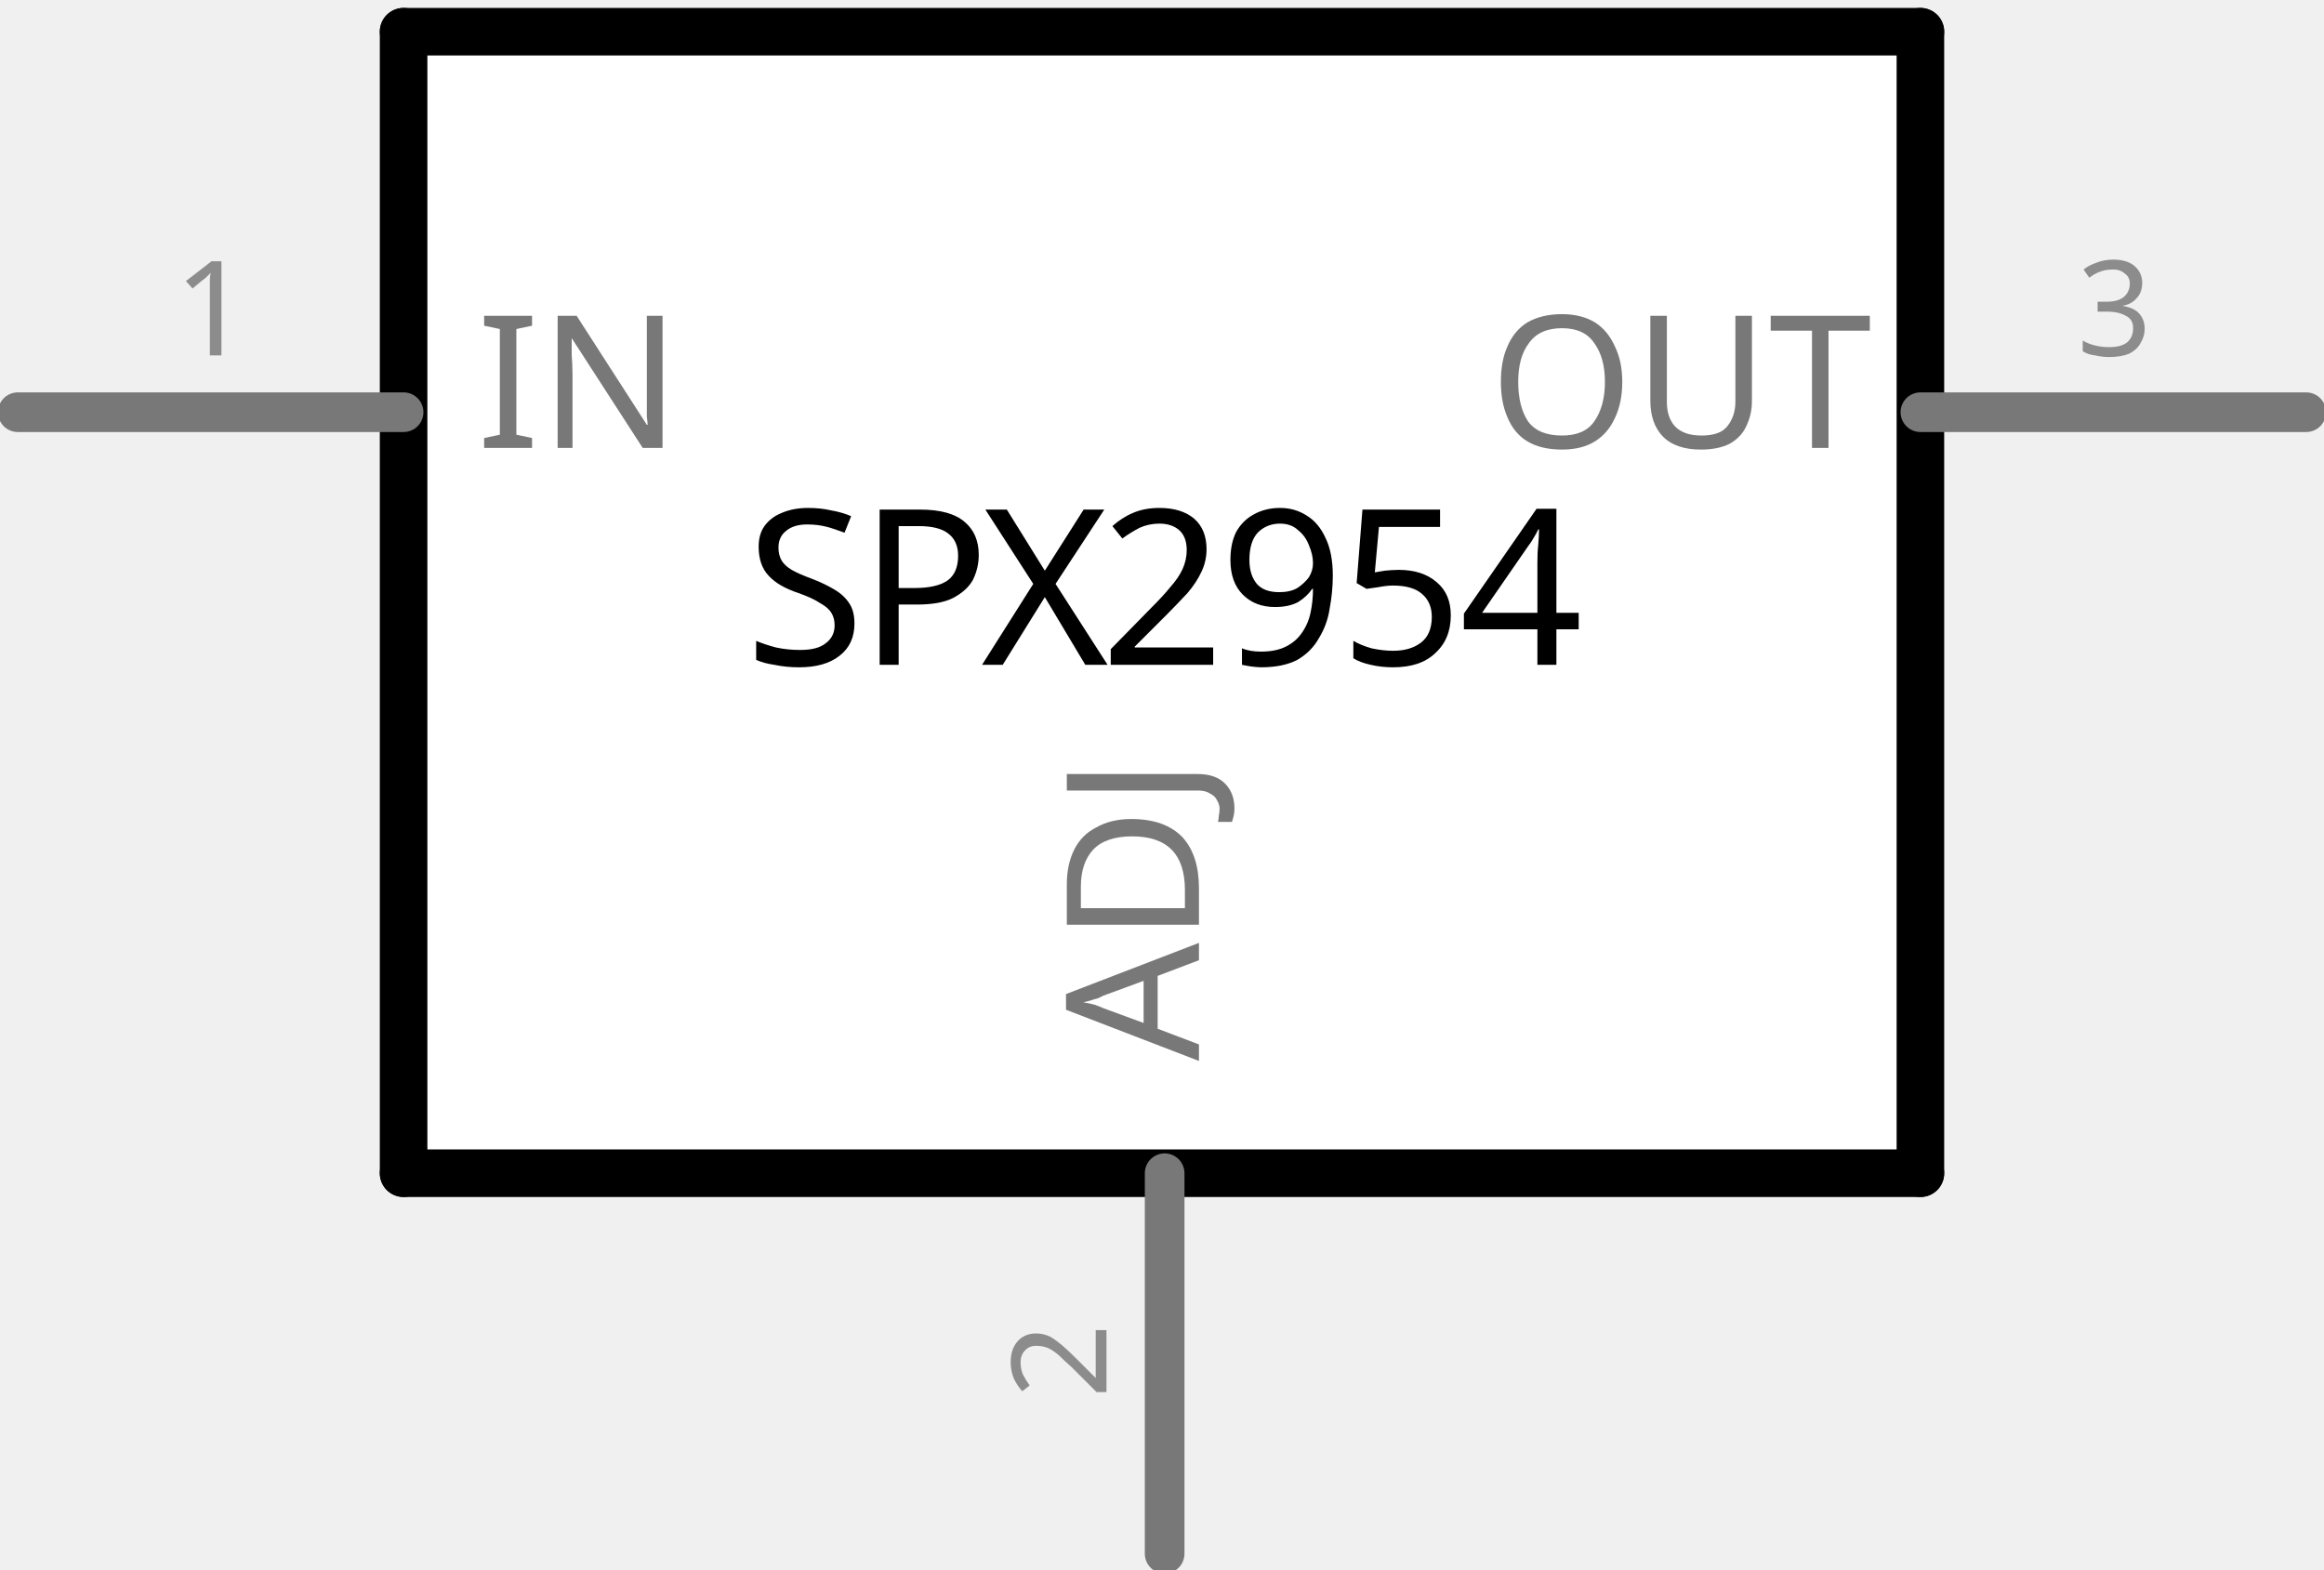
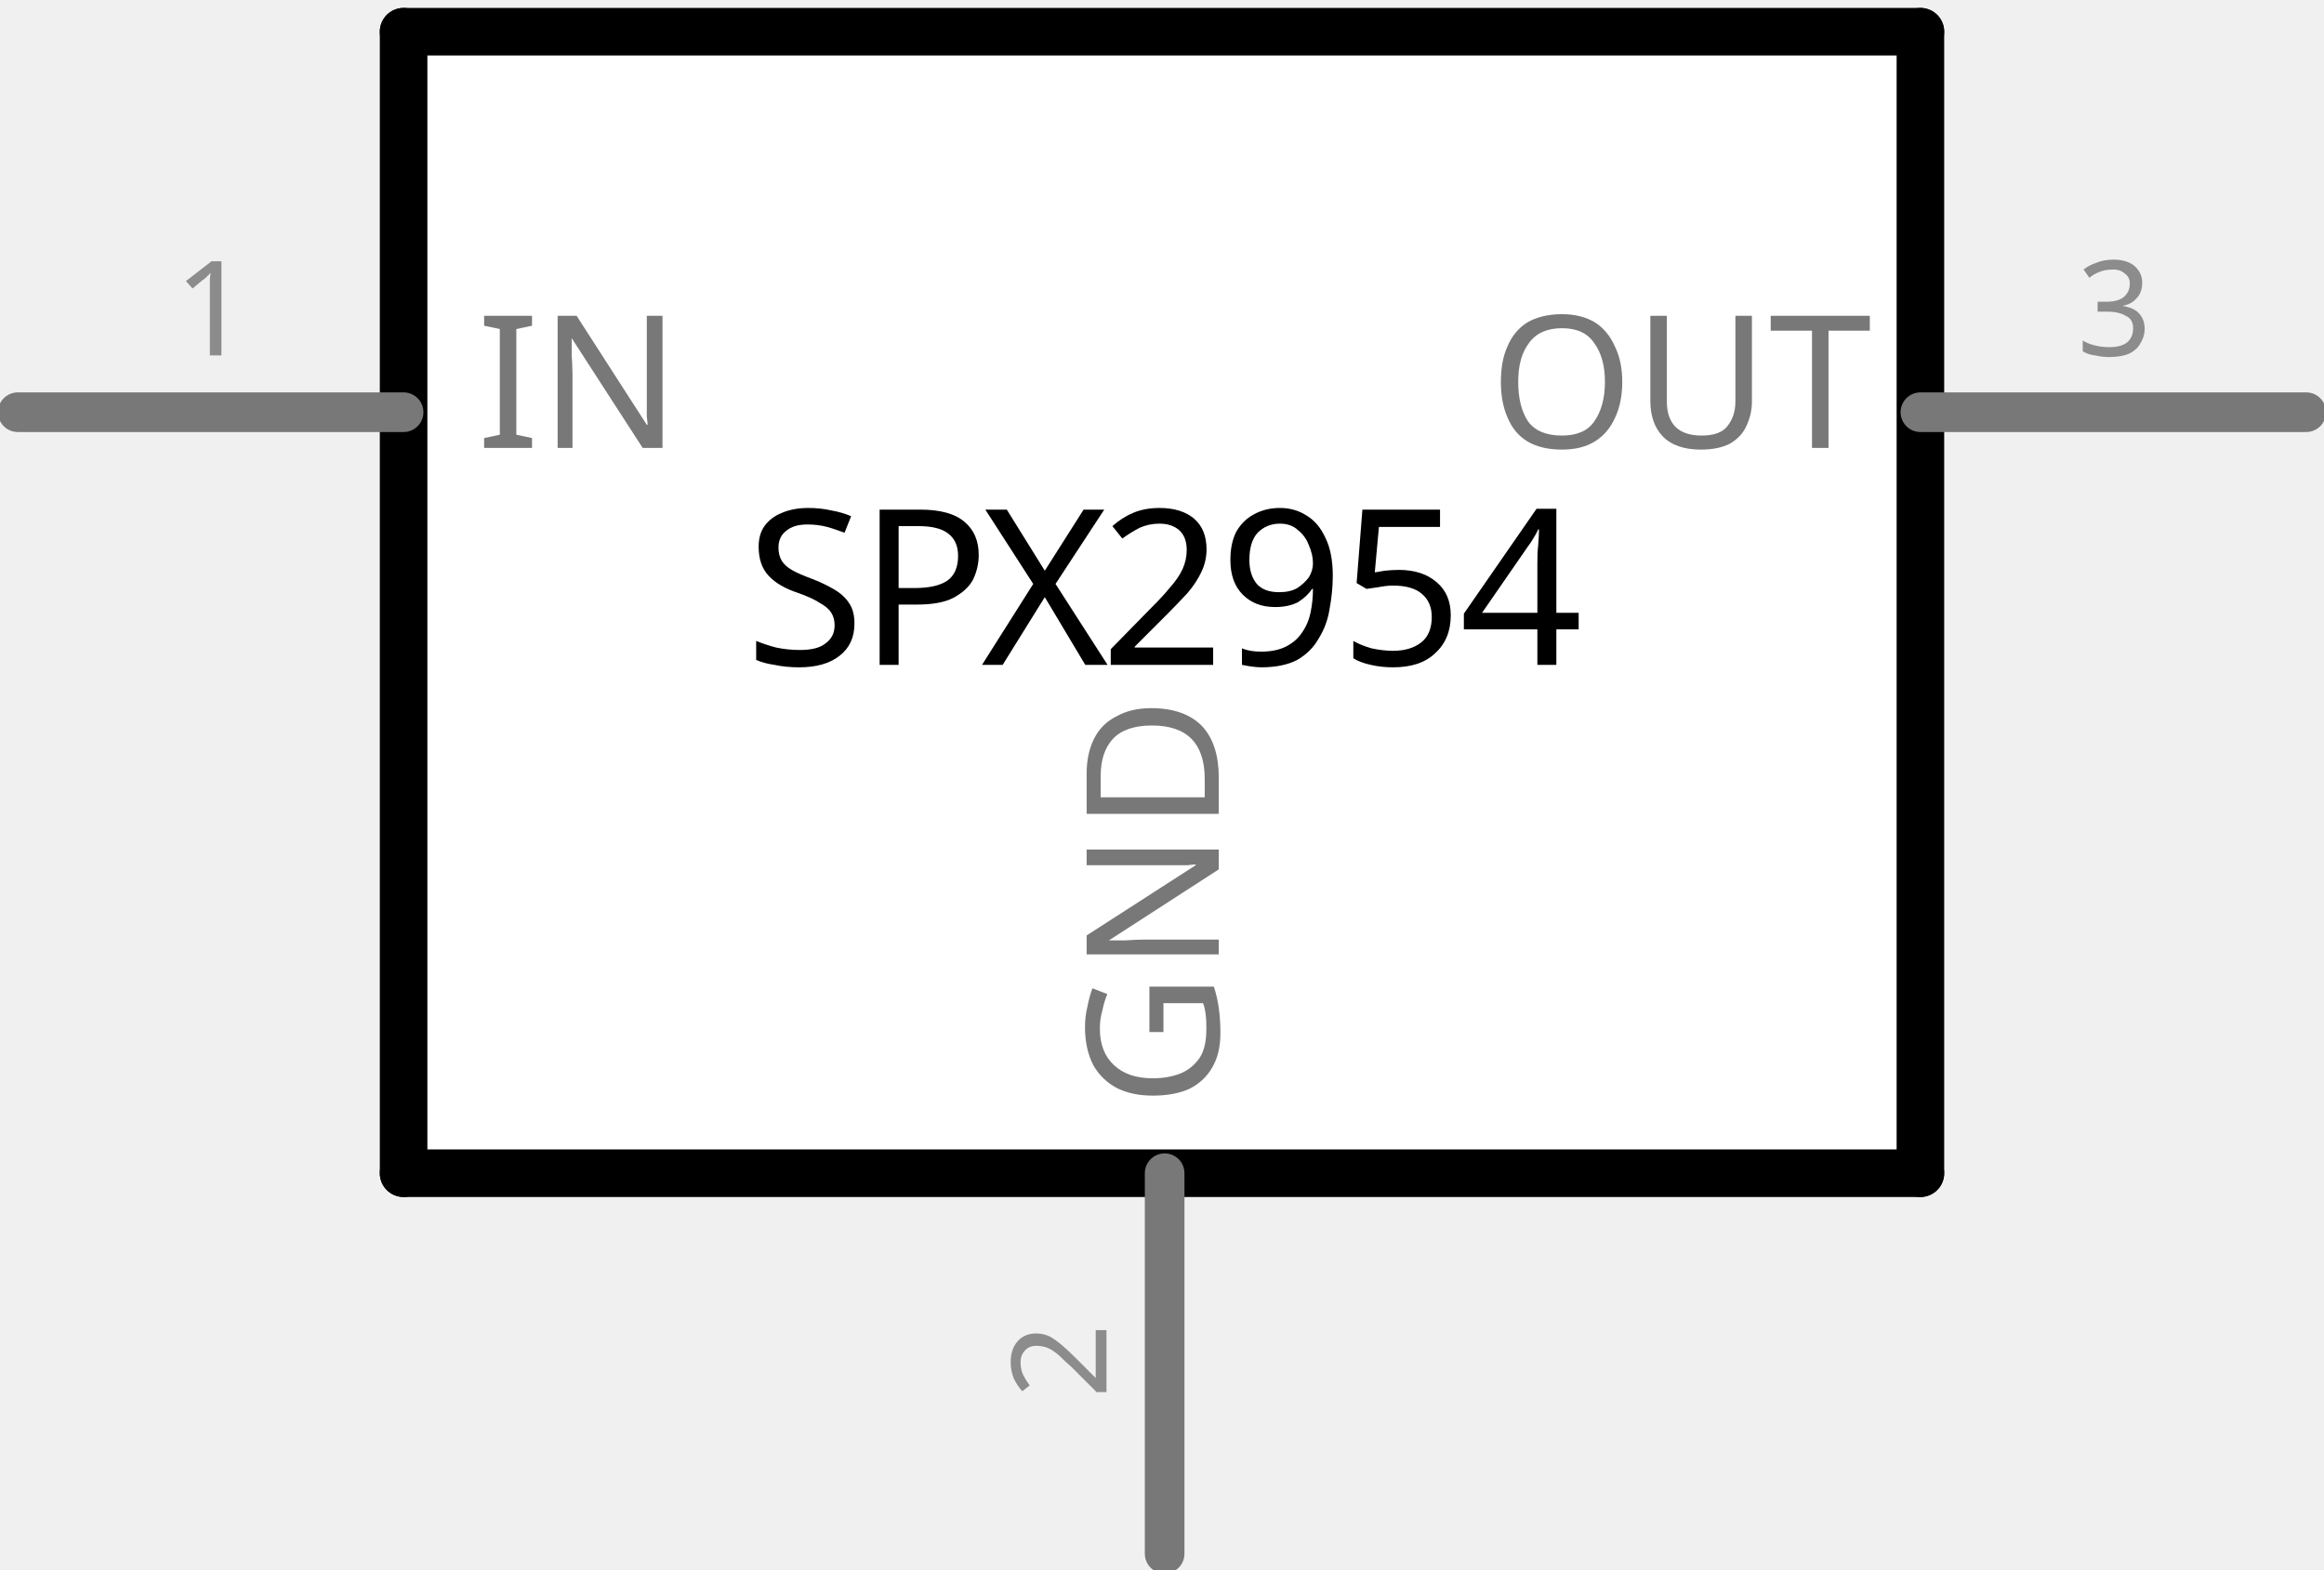
<svg xmlns="http://www.w3.org/2000/svg" version="1.2" baseProfile="tiny" id="schematic" x="0px" y="0px" width="0.61in" height="0.412in" viewBox="0 0 43.9 29.7" xml:space="preserve">
  <rect x="7.6" y="0.6" fill="#FFFFFF" width="28.8" height="21.6" />
-   <text transform="matrix(1 0 0 1 14.0682 12.5801)" font-family="'DroidSans'" font-size="4.11px">S</text>
-   <text transform="matrix(1 0 0 1 16.2015 12.5801)" font-family="'DroidSans'" font-size="4.11px">P</text>
-   <text transform="matrix(1 0 0 1 18.5297 12.5801)" font-family="'DroidSans'" font-size="4.11px">X</text>
-   <text transform="matrix(1 0 0 1 20.7772 12.5801)" font-family="'DroidSans'" font-size="4.11px">2</text>
-   <text transform="matrix(1 0 0 1 23.0414 12.5801)" font-family="'DroidSans'" font-size="4.11px">9</text>
-   <text transform="matrix(1 0 0 1 25.3051 12.5801)" font-family="'DroidSans'" font-size="4.11px">5</text>
-   <text transform="matrix(1 0 0 1 27.5687 12.5801)" font-family="'DroidSans'" font-size="4.11px">4</text>
+   <text transform="matrix(1 0 0 1 14.0681 12.5806)" font-family="'DroidSans'" font-size="4.11">S</text>
+   <text transform="matrix(1 0 0 1 16.2009 12.5806)" font-family="'DroidSans'" font-size="4.11">P</text>
+   <text transform="matrix(1 0 0 1 18.5291 12.5806)" font-family="'DroidSans'" font-size="4.11">X</text>
+   <text transform="matrix(1 0 0 1 20.7771 12.5806)" font-family="'DroidSans'" font-size="4.11">2</text>
+   <text transform="matrix(1 0 0 1 23.0408 12.5806)" font-family="'DroidSans'" font-size="4.11">9</text>
+   <text transform="matrix(1 0 0 1 25.3044 12.5806)" font-family="'DroidSans'" font-size="4.11">5</text>
+   <text transform="matrix(1 0 0 1 27.5681 12.5806)" font-family="'DroidSans'" font-size="4.11">4</text>
  <line fill="none" stroke="#000000" stroke-width="0.9" stroke-linecap="round" x1="7.6" y1="22.2" x2="36.3" y2="22.2" />
  <line fill="none" stroke="#000000" stroke-width="0.9" stroke-linecap="round" x1="36.3" y1="22.2" x2="36.3" y2="0.6" />
  <line fill="none" stroke="#000000" stroke-width="0.9" stroke-linecap="round" x1="36.3" y1="0.6" x2="7.6" y2="0.6" />
  <line fill="none" stroke="#000000" stroke-width="0.9" stroke-linecap="round" x1="7.6" y1="0.6" x2="7.6" y2="22.2" />
  <line id="connector0pin" fill="none" stroke="#787878" stroke-width="0.75" stroke-linecap="round" x1="0.3" y1="7.8" x2="7.6" y2="7.8" />
  <path id="connector0terminal" fill="none" d="M0.3,7.8L0.3,7.8L0.3,7.8z" />
-   <text transform="matrix(1 0 0 1 3.2625 6.7249)" fill="#8C8C8C" font-family="'DroidSans'" font-size="2.5px">1</text>
-   <text transform="matrix(1 0 0 1 8.9836 8.4758)" fill="#787878" font-family="'DroidSans'" font-size="3.5px">IN</text>
+   <text transform="matrix(1 0 0 1 3.2625 6.7251)" fill="#8C8C8C" font-family="'DroidSans'" font-size="2.5">1</text>
+   <text transform="matrix(1 0 0 1 8.9832 8.4761)" fill="#787878" font-family="'DroidSans'" font-size="3.5">IN</text>
  <line id="connector1pin" fill="none" stroke="#787878" stroke-width="0.75" stroke-linecap="round" x1="22" y1="29.4" x2="22" y2="22.2" />
-   <rect id="connector1terminal" x="22" y="29.4" fill="none" width="0" height="0" />
+   <polygon id="connector1terminal" fill="none" points="22,29.4 22,29.4 22,29.4 " />
  <g transform="translate(7.37306,9.0932)">
-     <text transform="matrix(-1.836970e-16 -1 1 -1.836970e-16 13.5261 17.3733)" fill="#8C8C8C" font-family="'DroidSans'" font-size="2.5px">2</text>
+     <text transform="matrix(-1.836970e-016 -1 1 -1.836970e-016 13.5261 17.3731)" fill="#8C8C8C" font-family="'DroidSans'" font-size="2.5">2</text>
  </g>
  <g transform="translate(7.99042,7.08237)">
-     <text transform="matrix(-1.836970e-16 -1 1 -1.836970e-16 14.6588 12.9935)" fill="#787878" font-family="'DroidSans'" font-size="3.5px">ADJ</text>
+     <text transform="matrix(-1.836970e-016 -1 1 -1.836970e-016 15.0338 13.8683)" fill="#787878" font-family="'DroidSans'" font-size="3.5">GND</text>
  </g>
  <line id="connector2pin" fill="none" stroke="#787878" stroke-width="0.75" stroke-linecap="round" x1="43.6" y1="7.8" x2="36.3" y2="7.8" />
  <path id="connector2terminal" fill="none" d="M43.6,7.8L43.6,7.8L43.6,7.8z" />
-   <text transform="matrix(1 0 0 1 39.2625 6.7249)" fill="#8C8C8C" font-family="'DroidSans'" font-size="2.5px">3</text>
-   <text transform="matrix(1 0 0 1 28.1433 8.4758)" fill="#787878" font-family="'DroidSans'" font-size="3.5px">OUT</text>
+   <text transform="matrix(1 0 0 1 39.2625 6.7251)" fill="#8C8C8C" font-family="'DroidSans'" font-size="2.5">3</text>
+   <text transform="matrix(1 0 0 1 28.1433 8.4761)" fill="#787878" font-family="'DroidSans'" font-size="3.5">OUT</text>
</svg>
